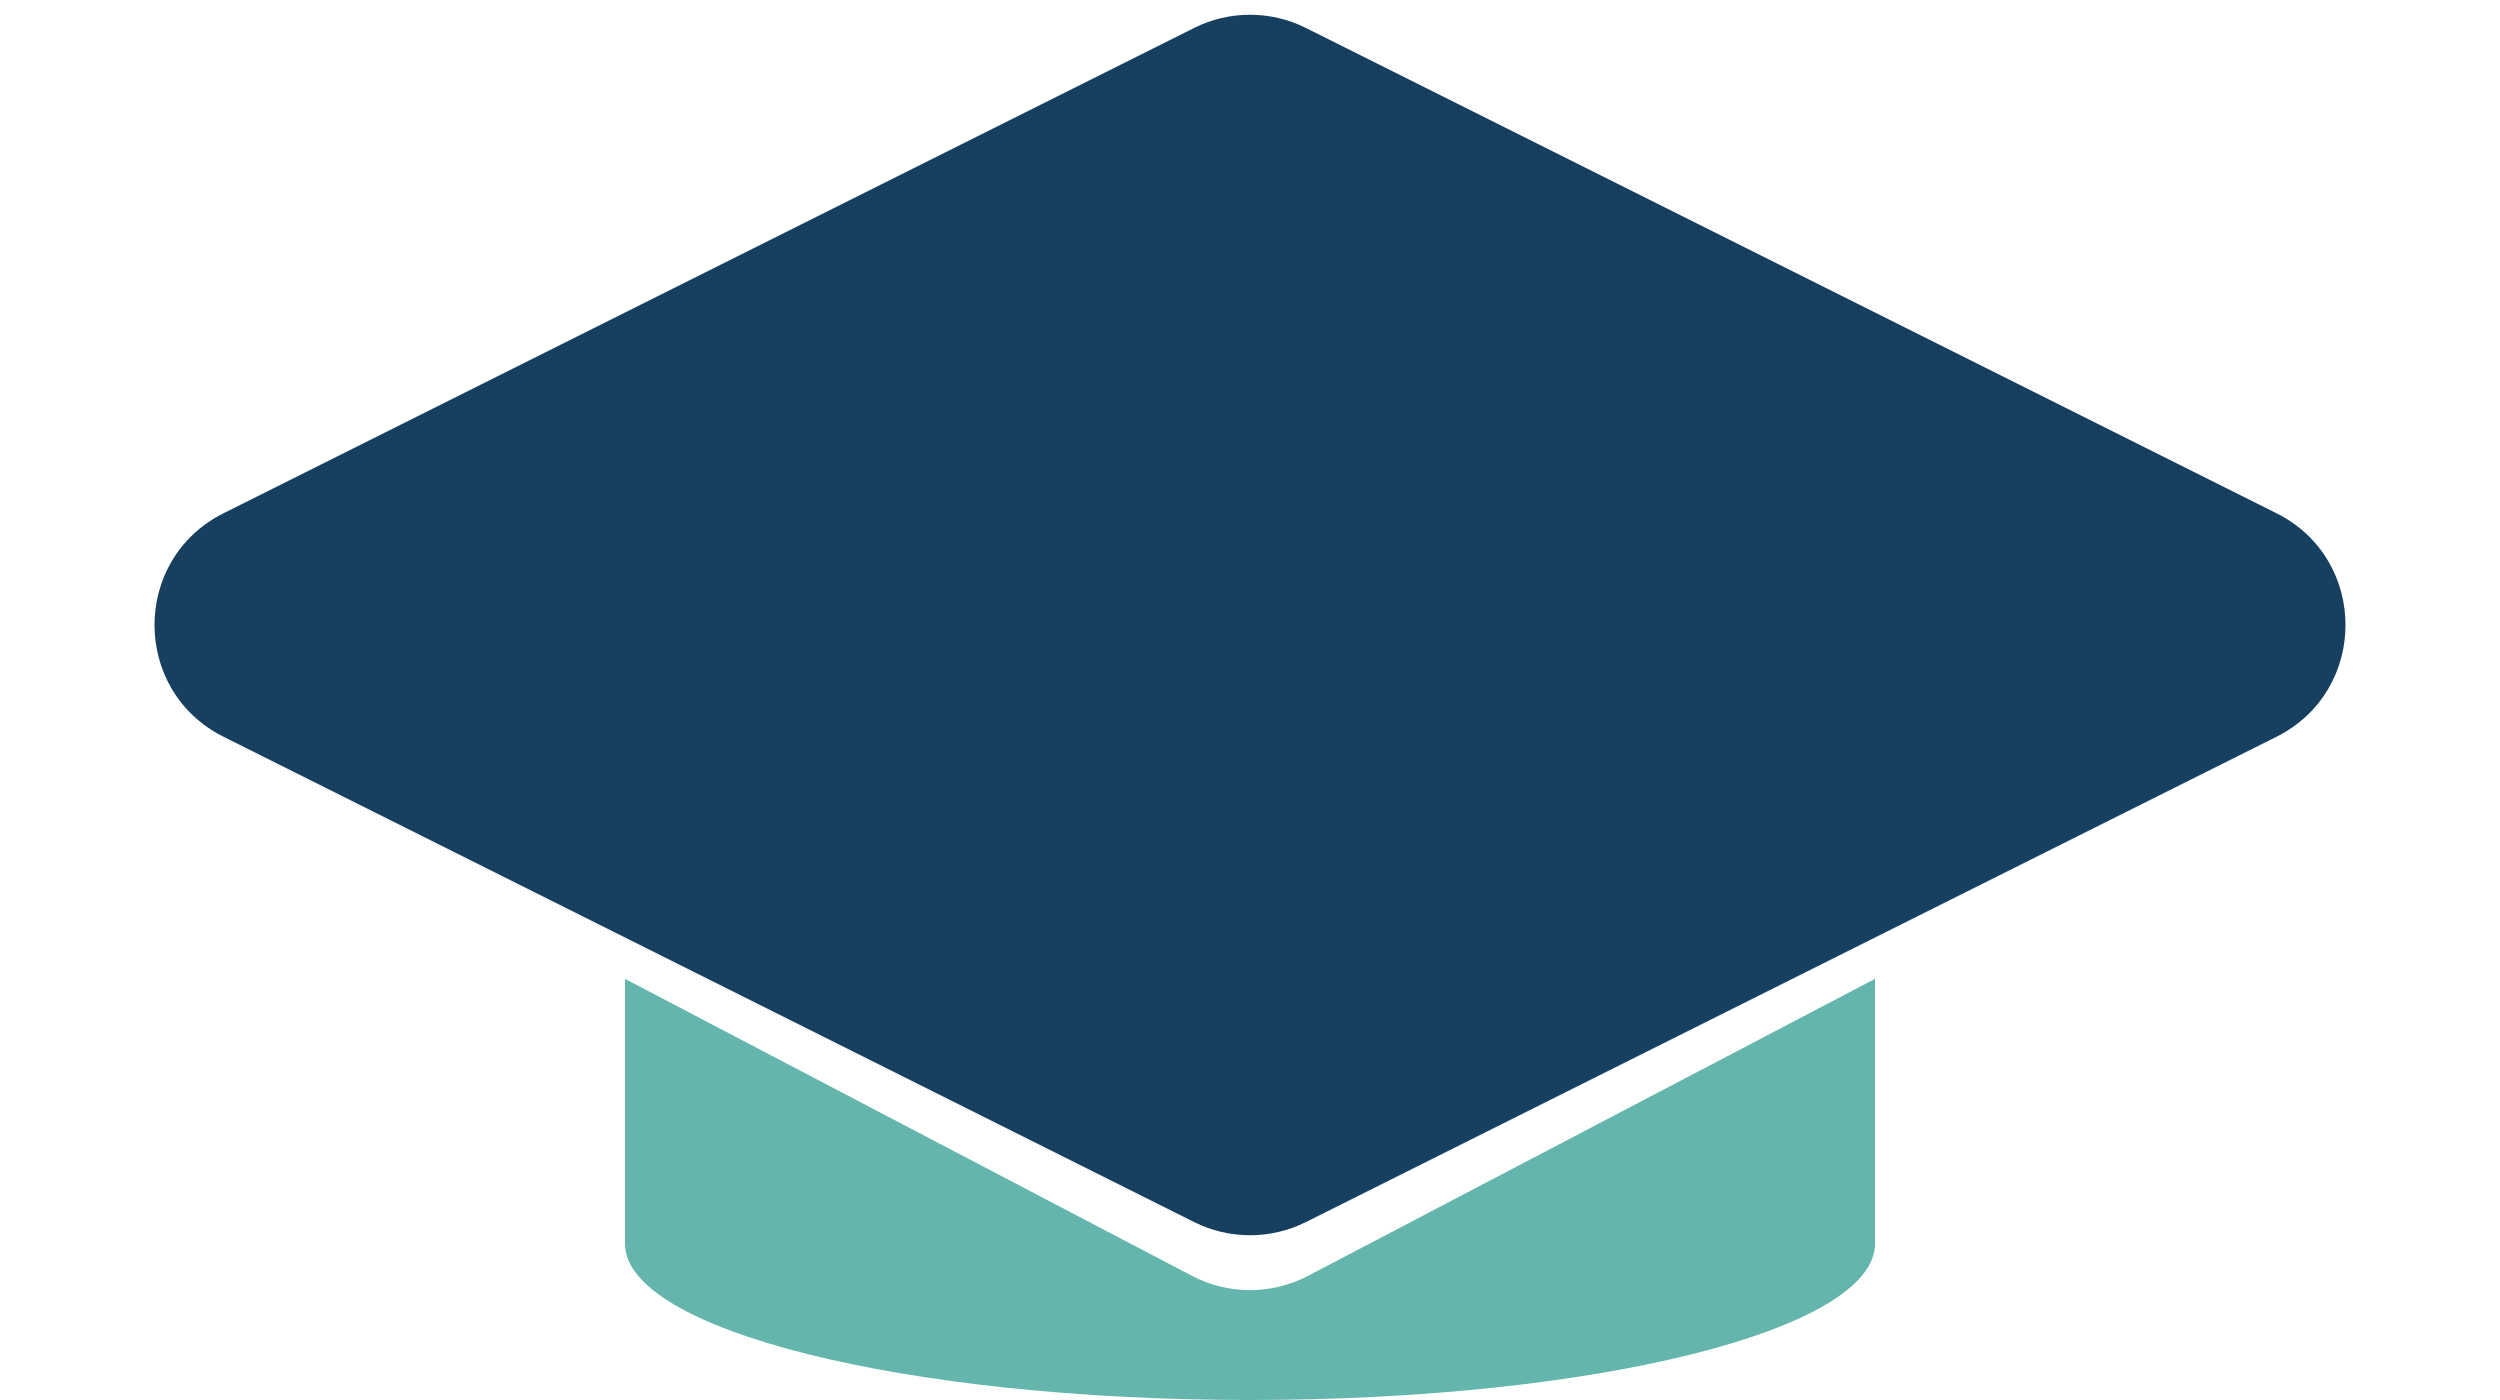
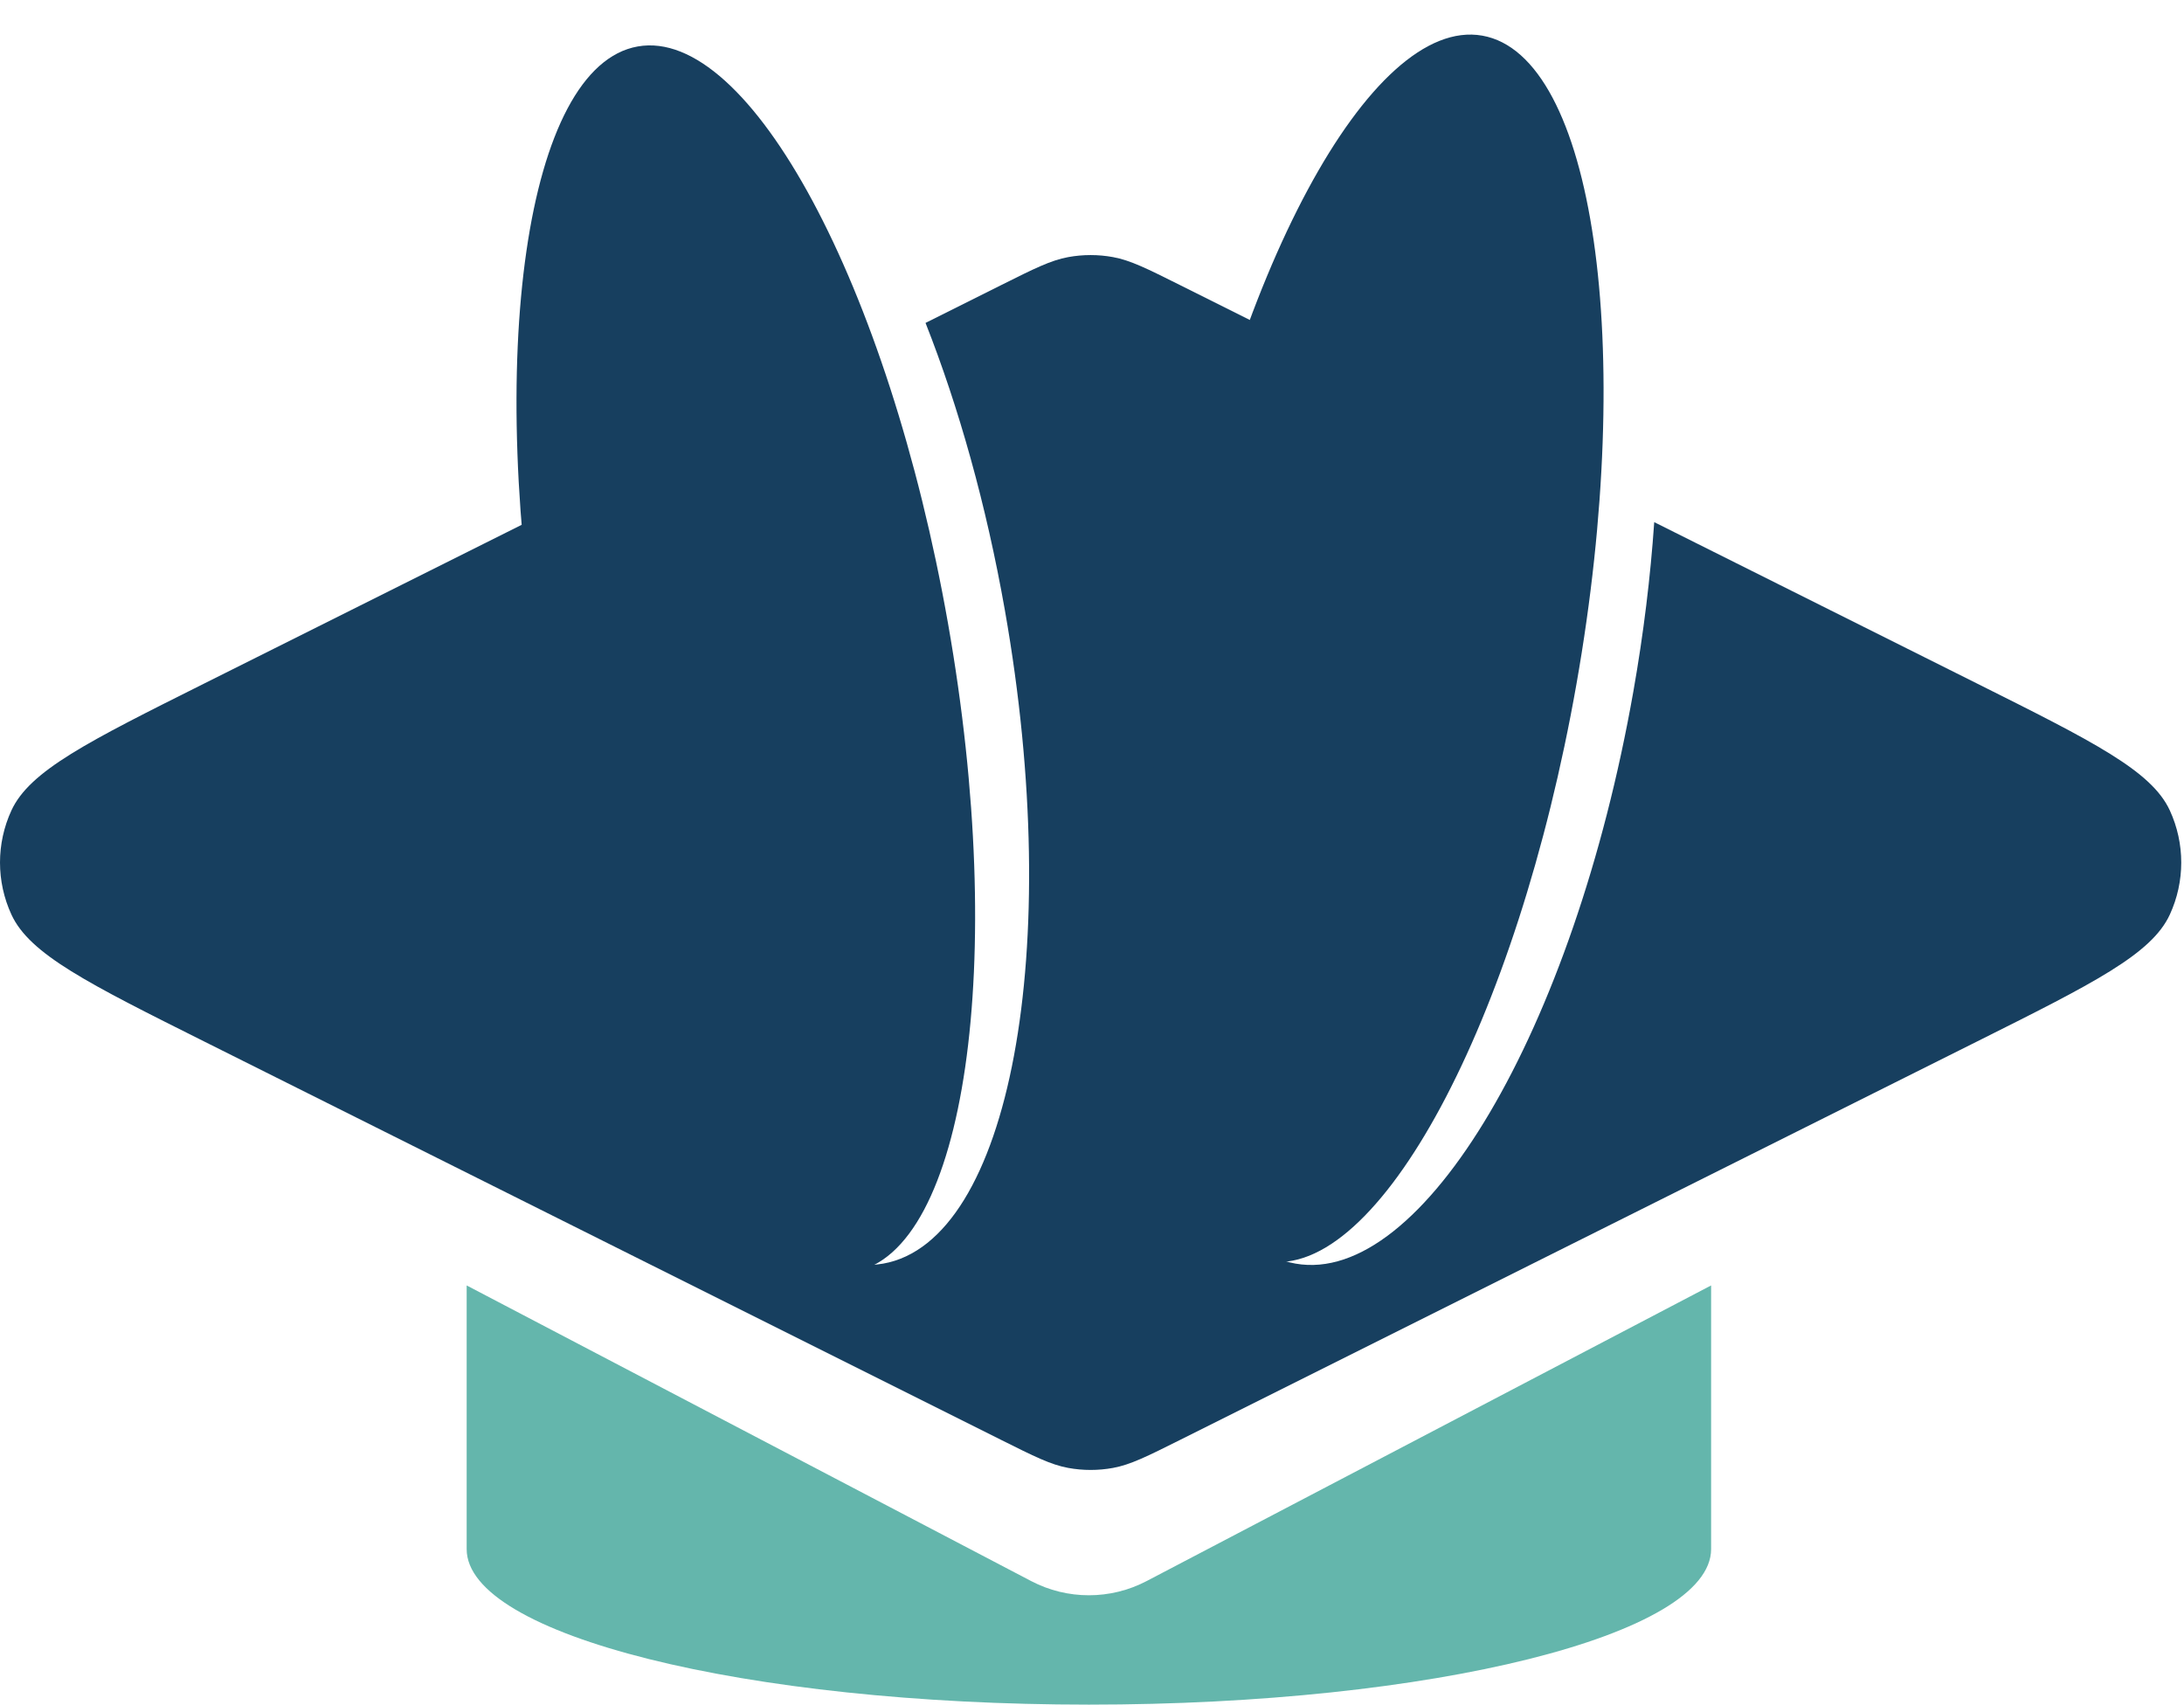
- <svg xmlns="http://www.w3.org/2000/svg" width="400" height="224" viewBox="0 0 400 224" fill="none">
-   <path d="M191.056 4.472C196.686 1.657 203.314 1.657 208.944 4.472L364.223 82.112C378.964 89.482 378.964 110.518 364.223 117.889L208.944 195.528C203.314 198.343 196.686 198.343 191.056 195.528L35.777 117.889C21.036 110.518 21.036 89.482 35.777 82.112L191.056 4.472Z" fill="#173F5F" />
-   <path fill-rule="evenodd" clip-rule="evenodd" d="M100 156.619V199C100 212.807 144.772 224 200 224C255.228 224 300 212.807 300 199V156.619L209.28 204.139C203.468 207.183 196.532 207.183 190.72 204.139L100 156.619Z" fill="#64B6AC" />
+ <svg xmlns="http://www.w3.org/2000/svg" width="351" height="274" viewBox="0 0 351 274" fill="none">
+   <path fill-rule="evenodd" clip-rule="evenodd" d="M75 206.62V249.001C75 262.808 119.772 274.001 175 274.001C230.228 274.001 275 262.808 275 249.001V206.62L184.28 254.14C178.468 257.184 171.532 257.184 165.72 254.14L75 206.62Z" fill="#64B6AC" />
+   <ellipse cx="220.863" cy="104.211" rx="33" ry="100" transform="rotate(10 220.863 104.211)" fill="#173F5F" />
+   <ellipse cx="119.863" cy="105.948" rx="33" ry="100" transform="rotate(-10 119.863 105.948)" fill="#173F5F" />
+   <path fill-rule="evenodd" clip-rule="evenodd" d="M208.209 203.113C228.605 206.709 252.914 165.533 262.504 111.144C264.153 101.793 265.26 92.66 265.858 83.929L317.678 109.839C336.414 119.207 345.783 123.891 348.722 130.269C351.169 135.581 351.169 141.698 348.722 147.009C345.783 153.387 336.414 158.071 317.678 167.44L189.679 231.439C184.344 234.107 181.676 235.441 178.875 235.953C176.497 236.387 174.06 236.387 171.682 235.953C168.881 235.441 166.213 234.107 160.878 231.439L32.88 167.44C14.143 158.071 4.775 153.387 1.836 147.009C-0.612 141.698 -0.612 135.581 1.836 130.269C4.775 123.891 14.143 119.207 32.88 109.839L84.304 84.127C84.905 92.798 86.007 101.864 87.644 111.144C97.234 165.533 121.543 206.709 141.939 203.113C162.335 199.516 171.094 152.51 161.504 98.12C158.503 81.099 154.06 65.371 148.746 51.905L160.878 45.84C166.213 43.172 168.881 41.838 171.682 41.326C174.06 40.891 176.497 40.891 178.875 41.326C181.676 41.838 184.344 43.172 189.679 45.84L201.469 51.734C196.126 65.238 191.658 81.026 188.644 98.12C179.053 152.51 187.813 199.516 208.209 203.113Z" fill="#173F5F" />
</svg>
